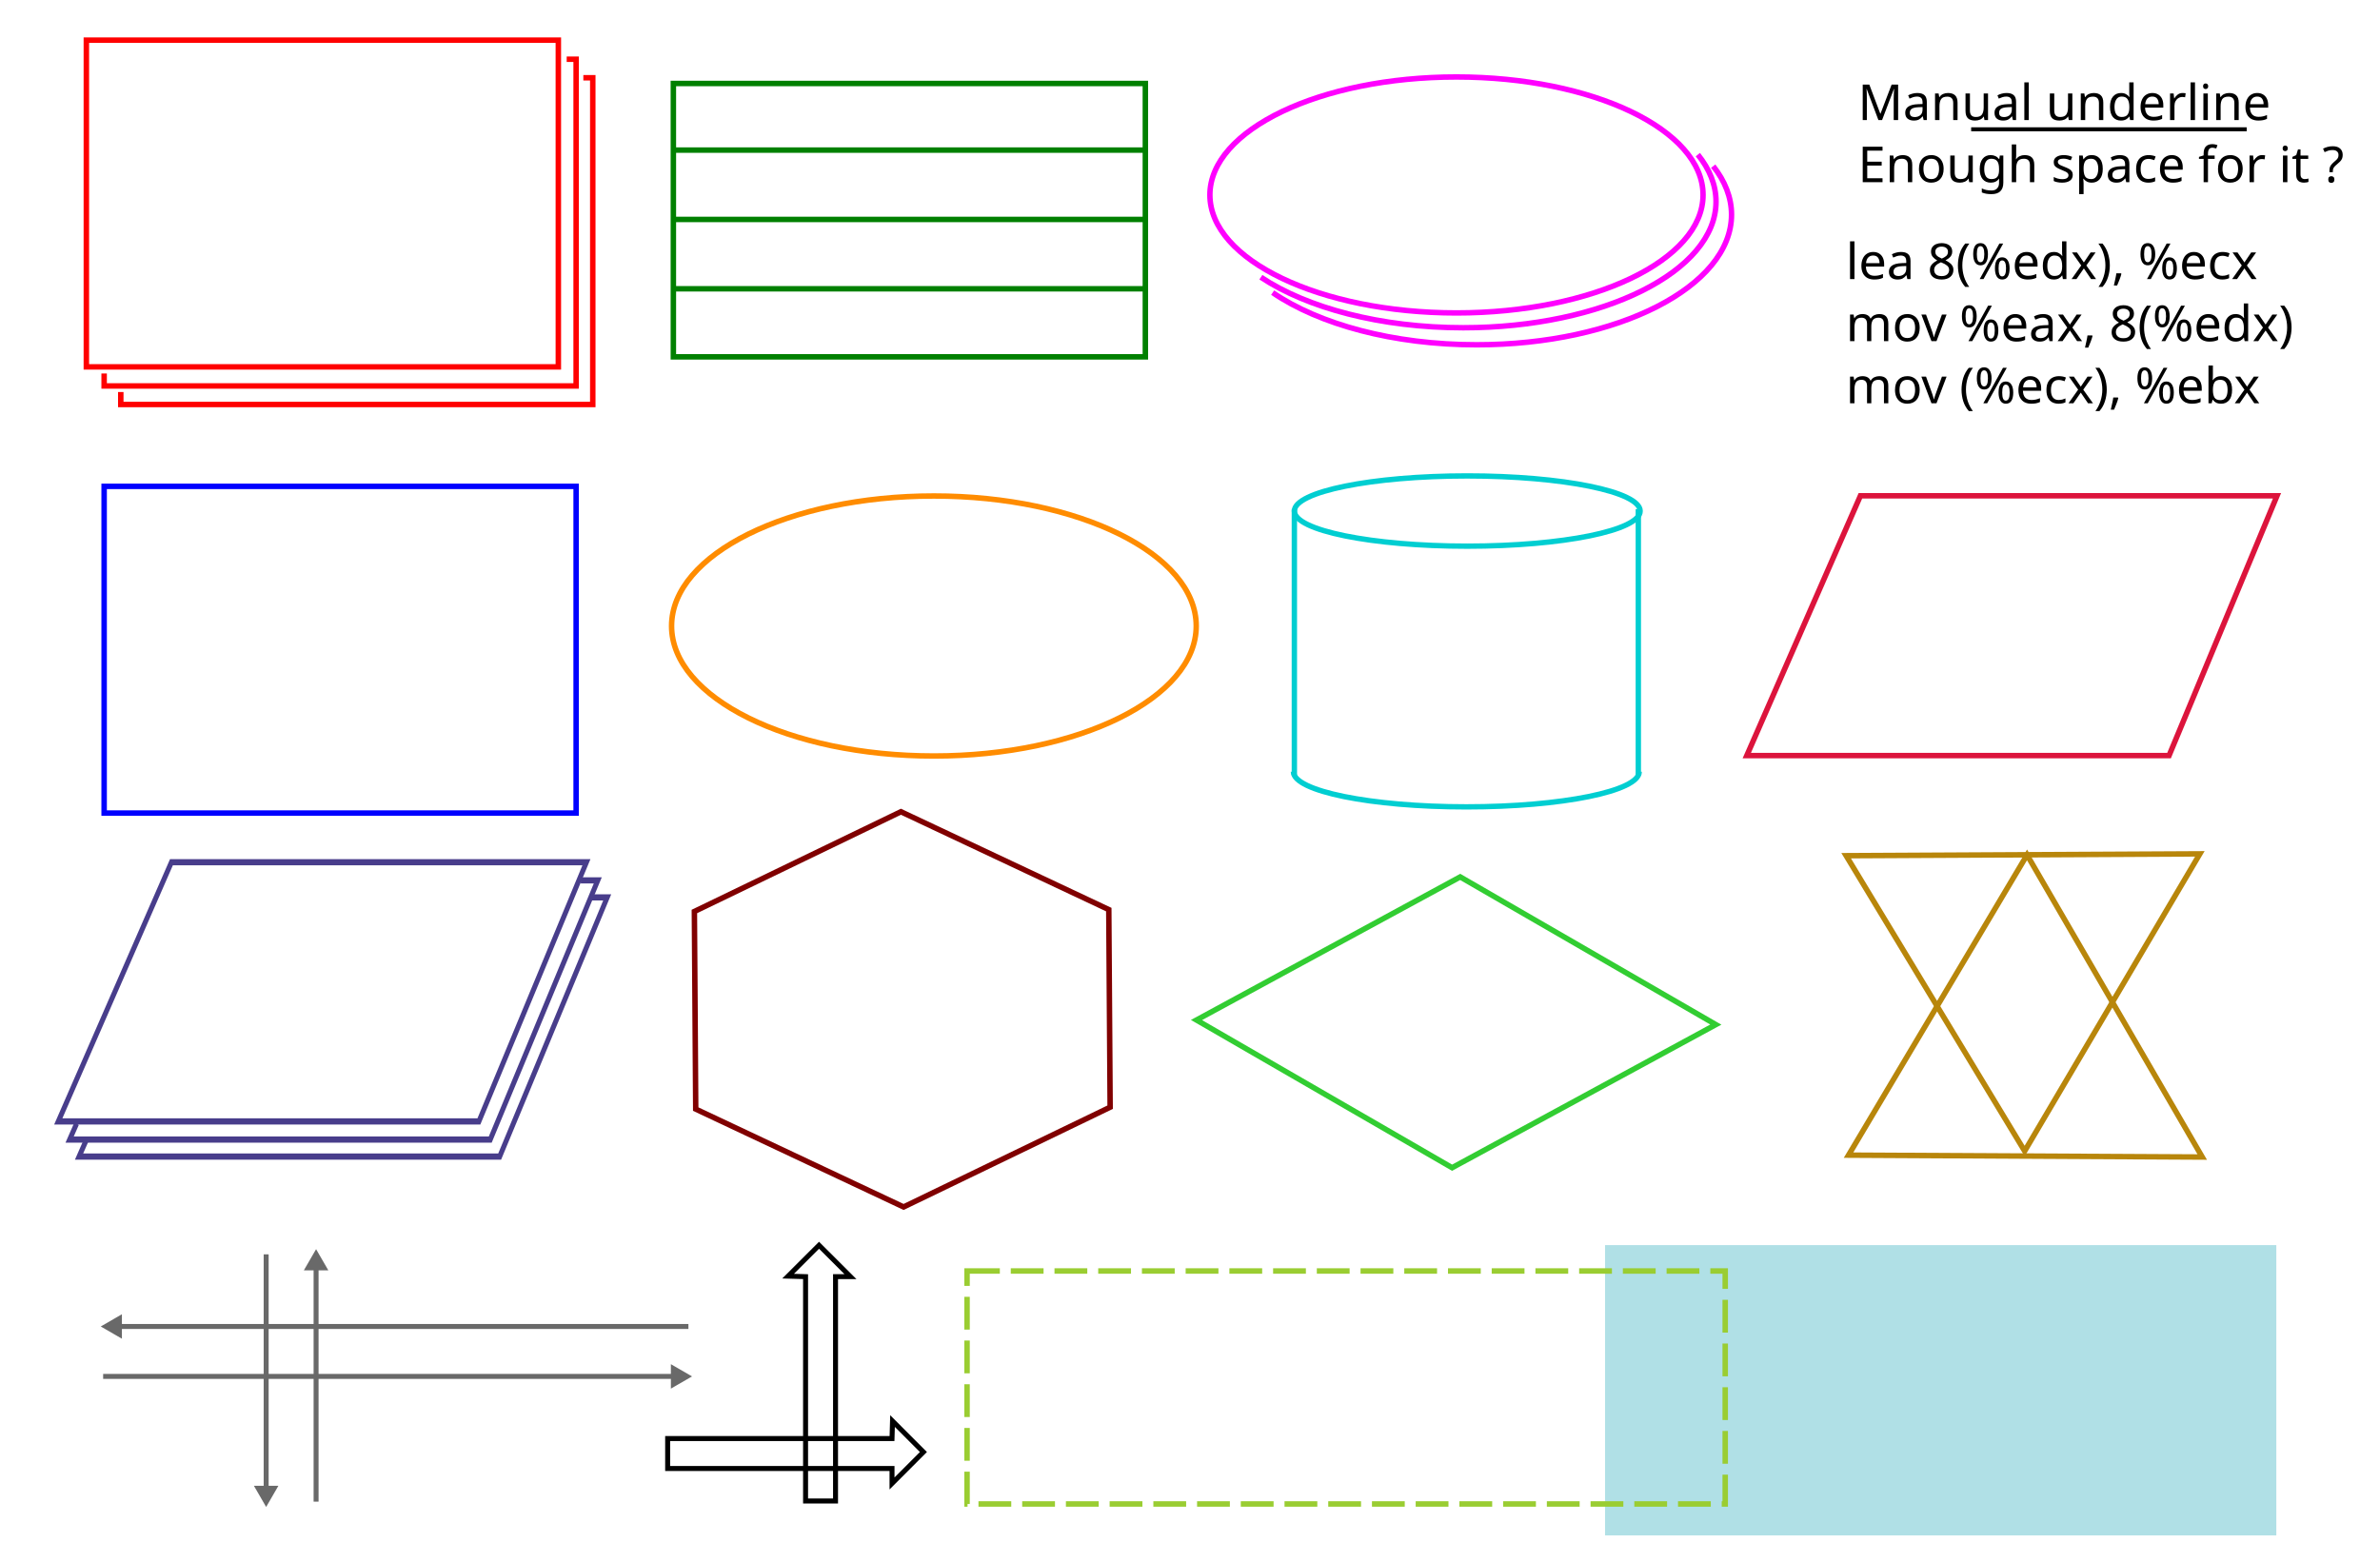
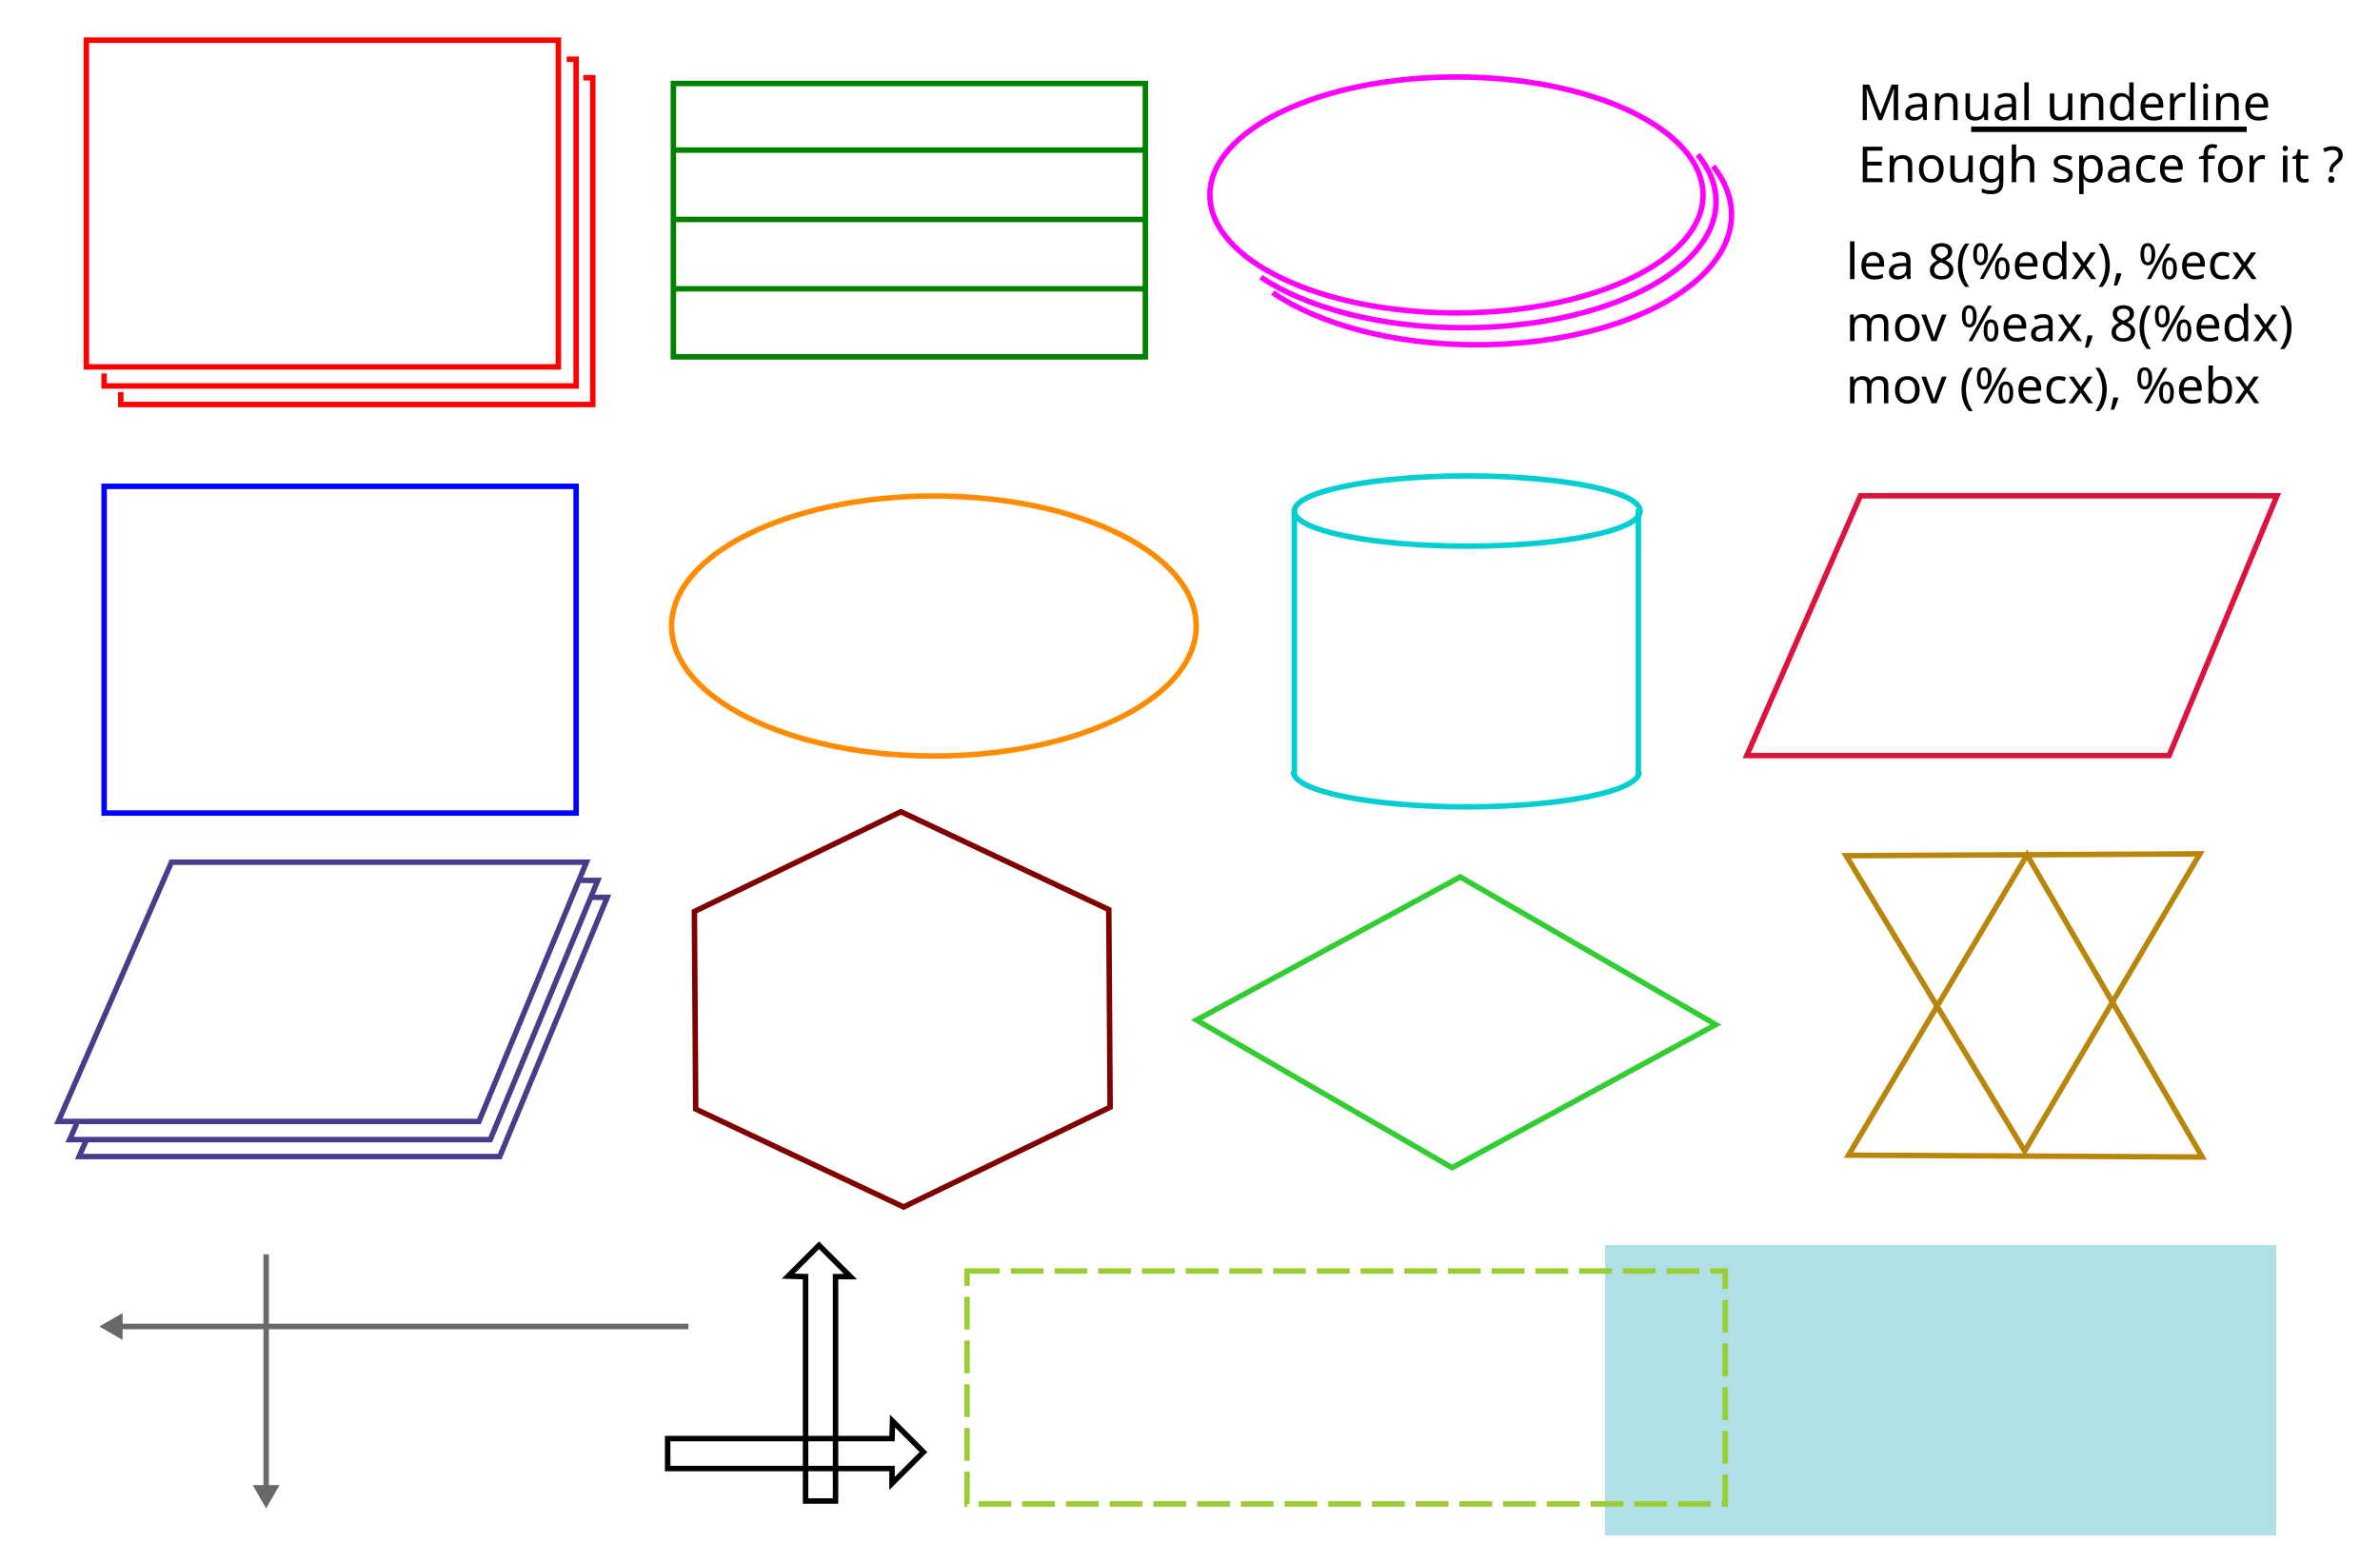
<svg xmlns="http://www.w3.org/2000/svg" height="88.7mm" viewBox="0 0 479.03 314.27" width="135.19mm">
  <marker id="a" orient="auto" refX="0.0" refY="0.0" style="overflow:visible">
    <path d="m2.31 0-3.46 2v-4z" style="fill-rule:evenodd;stroke:#696969;fill:#696969;stroke-width:.4pt" />
  </marker>
  <marker id="b" orient="auto" refX="0.0" refY="0.0" style="overflow:visible">
    <path d="m5.77 0-8.65 5v-10z" style="fill-rule:evenodd;stroke:#696969;stroke-width:1pt;fill:#696969" transform="scale(-.4)" />
  </marker>
-   <marker id="c" orient="auto" refX="0" refY="0" style="overflow:visible">
-     <path d="m5.77 0-8.65 5v-10z" style="fill:#696969;fill-rule:evenodd;stroke:#696969;stroke-width:1pt" transform="scale(-.4)" />
-   </marker>
-   <marker id="d" orient="auto" refX="0" refY="0" style="overflow:visible">
-     <path d="m2.31 0-3.46 2v-4z" style="fill:#696969;fill-rule:evenodd;stroke:#696969;stroke-width:.4pt" />
-   </marker>
  <path d="m323.05 250.63h135.11v58.44h-135.11z" style="fill:#b0e0e6" />
-   <g style="fill:none">
-     <g style="stroke-width:1.1">
-       <ellipse cx="187.97" cy="126" rx="52.8" ry="26.17" style="stroke:#ff8c00" />
-       <g style="stroke:#f00">
-         <path d="m17.38 8.07h95v65.77h-95z" />
-         <path d="m114.06 11.91h1.9v65.77h-95v-2.51" />
-         <path d="m117.41 15.64h1.9v65.77h-95v-2.51" />
-       </g>
-       <g style="stroke:#008000">
-         <path d="m135.53 16.79h95v55.03h-95z" />
-         <path d="m135.32 30.2h94.91" />
-         <path d="m135.32 44.16h94.91" />
-         <path d="m135.5 58.12h94.91" />
-       </g>
-       <path d="m20.96 97.89h95v65.77h-95z" style="stroke:#00f" />
-       <g style="stroke:#f0f">
-         <ellipse cx="293.15" cy="39.23" rx="49.63" ry="23.75" />
-         <path d="m341.73 31.11c2.36 2.92 3.66 6.12 3.66 9.47 0 14.01-22.78 25.38-50.87 25.38-16.67 0-31.46-4-40.74-10.17" />
-         <path d="m344.82 33.43c2.38 3.02 3.69 6.32 3.69 9.77 0 14.46-22.96 26.19-51.29 26.19-16.8 0-31.71-4.12-41.07-10.5" />
-       </g>
+   <g style="fill:none;stroke-width:1.1">
+     <ellipse cx="187.97" cy="126" rx="52.8" ry="26.17" style="stroke:#ff8c00" />
+     <g style="stroke:#f00">
+       <path d="m17.38 8.07h95v65.77h-95z" />
+       <path d="m114.06 11.91h1.9v65.77h-95v-2.51" />
+       <path d="m117.41 15.64h1.9v65.77h-95v-2.51" />
+     </g>
+     <g style="stroke:#008000">
+       <path d="m135.53 16.79h95v55.03h-95z" />
+       <path d="m135.32 30.2h94.91" />
+       <path d="m135.32 44.16h94.91" />
+       <path d="m135.5 58.12h94.91" />
+     </g>
+     <path d="m20.96 97.89h95v65.77h-95z" style="stroke:#00f" />
+     <g style="stroke:#f0f">
+       <ellipse cx="293.15" cy="39.23" rx="49.63" ry="23.75" />
+       <path d="m341.73 31.11c2.36 2.92 3.66 6.12 3.66 9.47 0 14.01-22.78 25.38-50.87 25.38-16.67 0-31.46-4-40.74-10.17" />
+       <path d="m344.82 33.43c2.38 3.02 3.69 6.32 3.69 9.77 0 14.46-22.96 26.19-51.29 26.19-16.8 0-31.71-4.12-41.07-10.5" />
    </g>
    <g style="stroke-miterlimit:10">
-       <g style="stroke:#00ced1;stroke-width:1.08">
+       <g style="stroke:#00ced1">
        <ellipse cx="295.32" cy="102.86" rx="34.8" ry="7.07" />
        <path d="m329.93 155.34c0 3.91-15.58 7.07-34.8 7.07s-34.8-3.17-34.8-7.07" />
        <path d="m260.52 156.09v-53.6m69.23 0v53.6" />
      </g>
-       <g style="stroke-width:1.1">
-         <path d="m223.17 183.09.27 39.78-41.57 20.08-41.84-19.7-.27-39.78 41.57-20.08z" style="stroke:#800000" />
-         <path d="m345.35 206.24-53.08 28.81-51.45-29.73 53.08-28.81z" style="stroke:#32cd32" />
-         <path d="m443.25 232.9-71.19-.38 35.93-60.44z" style="stroke:#b8860b" />
+       <path d="m223.17 183.09.27 39.78-41.57 20.08-41.84-19.7-.27-39.78 41.57-20.08z" style="stroke:#800000" />
+       <path d="m345.35 206.24-53.08 28.81-51.45-29.73 53.08-28.81z" style="stroke:#32cd32" />
+       <path d="m443.25 232.9-71.19-.38 35.93-60.44z" style="stroke:#b8860b" />
+       <g style="stroke:#483d8b">
+         <path d="m34.51 173.55h83.53l-21.64 52.18h-84.66z" />
+         <path d="m116.89 177.21h3.43l-21.64 52.18h-84.66l1.42-3.24" />
+         <path d="m118.79 180.63h3.43l-21.64 52.18h-84.66l1.42-3.24" />
      </g>
-       <g style="stroke:#483d8b;stroke-width:.95" transform="matrix(1.02 0 0 1.31 -28.03 -374.93)">
-         <path d="m61.31 418.69h81.89l-21.22 39.83h-83z" />
-         <path d="m142.08 421.48h3.36l-21.22 39.83h-83l1.39-2.47" />
-         <path d="m143.94 424.09h3.36l-21.22 39.83h-83l1.39-2.47" />
-       </g>
-       <path d="m374.45 99.79h83.85l-21.73 52.3h-84.99z" style="stroke:#dc143c;stroke-width:1.1" />
+       <path d="m374.45 99.79h83.85l-21.73 52.3h-84.99z" style="stroke:#dc143c" />
    </g>
-     <g style="stroke:#696969">
-       <path d="m23.12 267.01h115.44" style="marker-start:url(#b)" />
-       <path d="m136.45 277.06h-115.69" style="marker-start:url(#c)" />
-       <path d="m53.57 252.49v48.01" style="marker-end:url(#a)" />
-       <path d="m63.62 302.27v-47.98" style="marker-end:url(#d)" />
-     </g>
-     <path d="m396.74 26.01h55.46" style="stroke:#000;stroke-width:.8" />
-     <path d="m194.64 255.84h152.6v46.9h-152.6z" style="stroke:#9acd32;stroke-width:1.1;stroke-dasharray:6.6 2.2" />
-     <path d="m442.77 171.87-71.19.37 35.93 59.46z" style="stroke:#b8860b;stroke-width:1.1;stroke-miterlimit:10" />
+     <path d="m23.12 267.01h115.44" style="stroke:#696969;marker-start:url(#b)" />
+     <path d="m53.57 252.49v48.01" style="stroke:#696969;marker-end:url(#a)" />
+     <path d="m396.74 26.01h55.46" style="stroke:#000" />
+     <path d="m194.64 255.84h152.6v46.9h-152.6z" style="stroke:#9acd32;stroke-dasharray:6.6 2.2" />
+     <path d="m442.77 171.87-71.19.37 35.93 59.46z" style="stroke:#b8860b;stroke-miterlimit:10" />
    <g style="stroke:#000">
      <path d="m162.14 256.98v45.16h6.03v-45.16h3.01l-6.33-6.32-6.23 6.22z" />
      <path d="m179.54 289.57h-45.16v6.03h45.16v3.01l6.32-6.33-6.22-6.23z" />
    </g>
  </g>
  <g style="stroke-width:.94">
    <text style="font-size:10;font-family:Droid Sans Mono;letter-spacing:0;word-spacing:0" x="371.52" y="56.16">
      <tspan x="371.52" y="56.16">lea 8(%edx), %ecx</tspan>
      <tspan x="371.52" y="68.66">mov %eax, 8(%edx)</tspan>
      <tspan x="371.52" y="81.16">mov (%ecx), %ebx</tspan>
    </text>
    <text x="380.91" y="-16.19">
      <tspan style="stroke-width:.94" x="380.91" y="-7.33" />
    </text>
    <text style="font-size:10;font-family:Droid Sans;letter-spacing:0;word-spacing:0" x="373.95" y="24.16">
      <tspan x="373.95" y="24.16">Manual underline</tspan>
      <tspan x="373.95" y="36.66">Enough space for it ?</tspan>
    </text>
  </g>
</svg>
